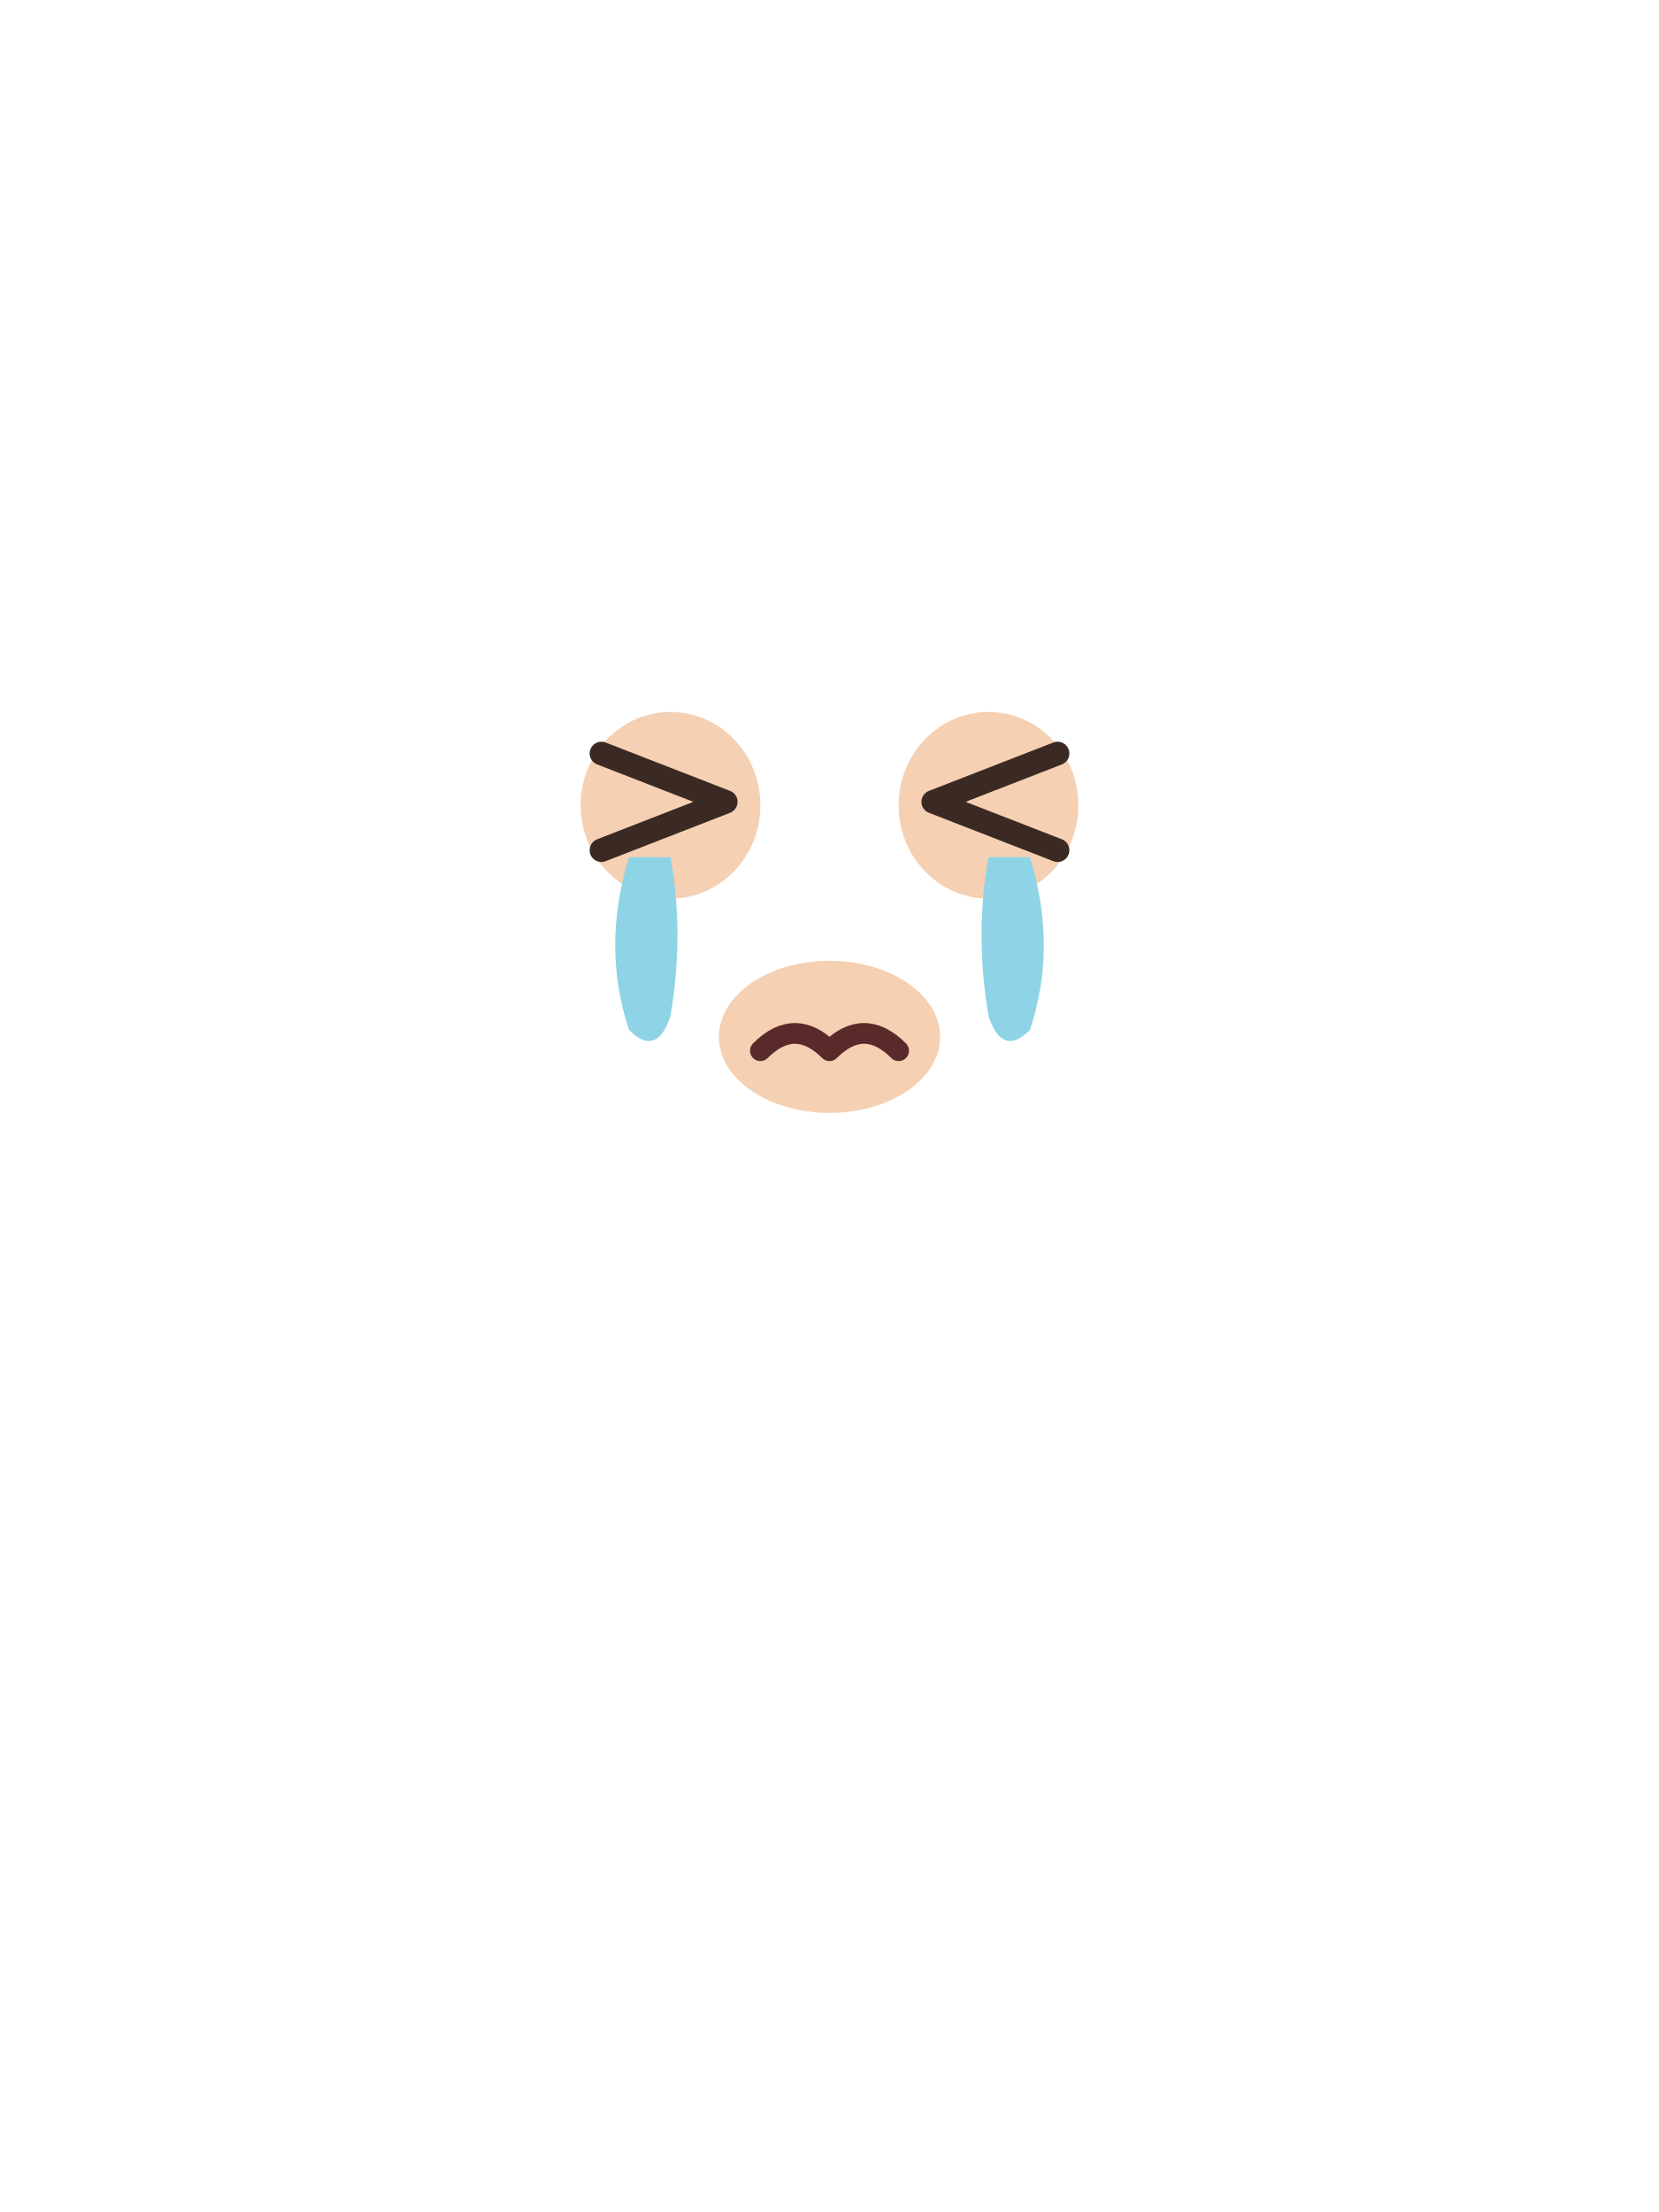
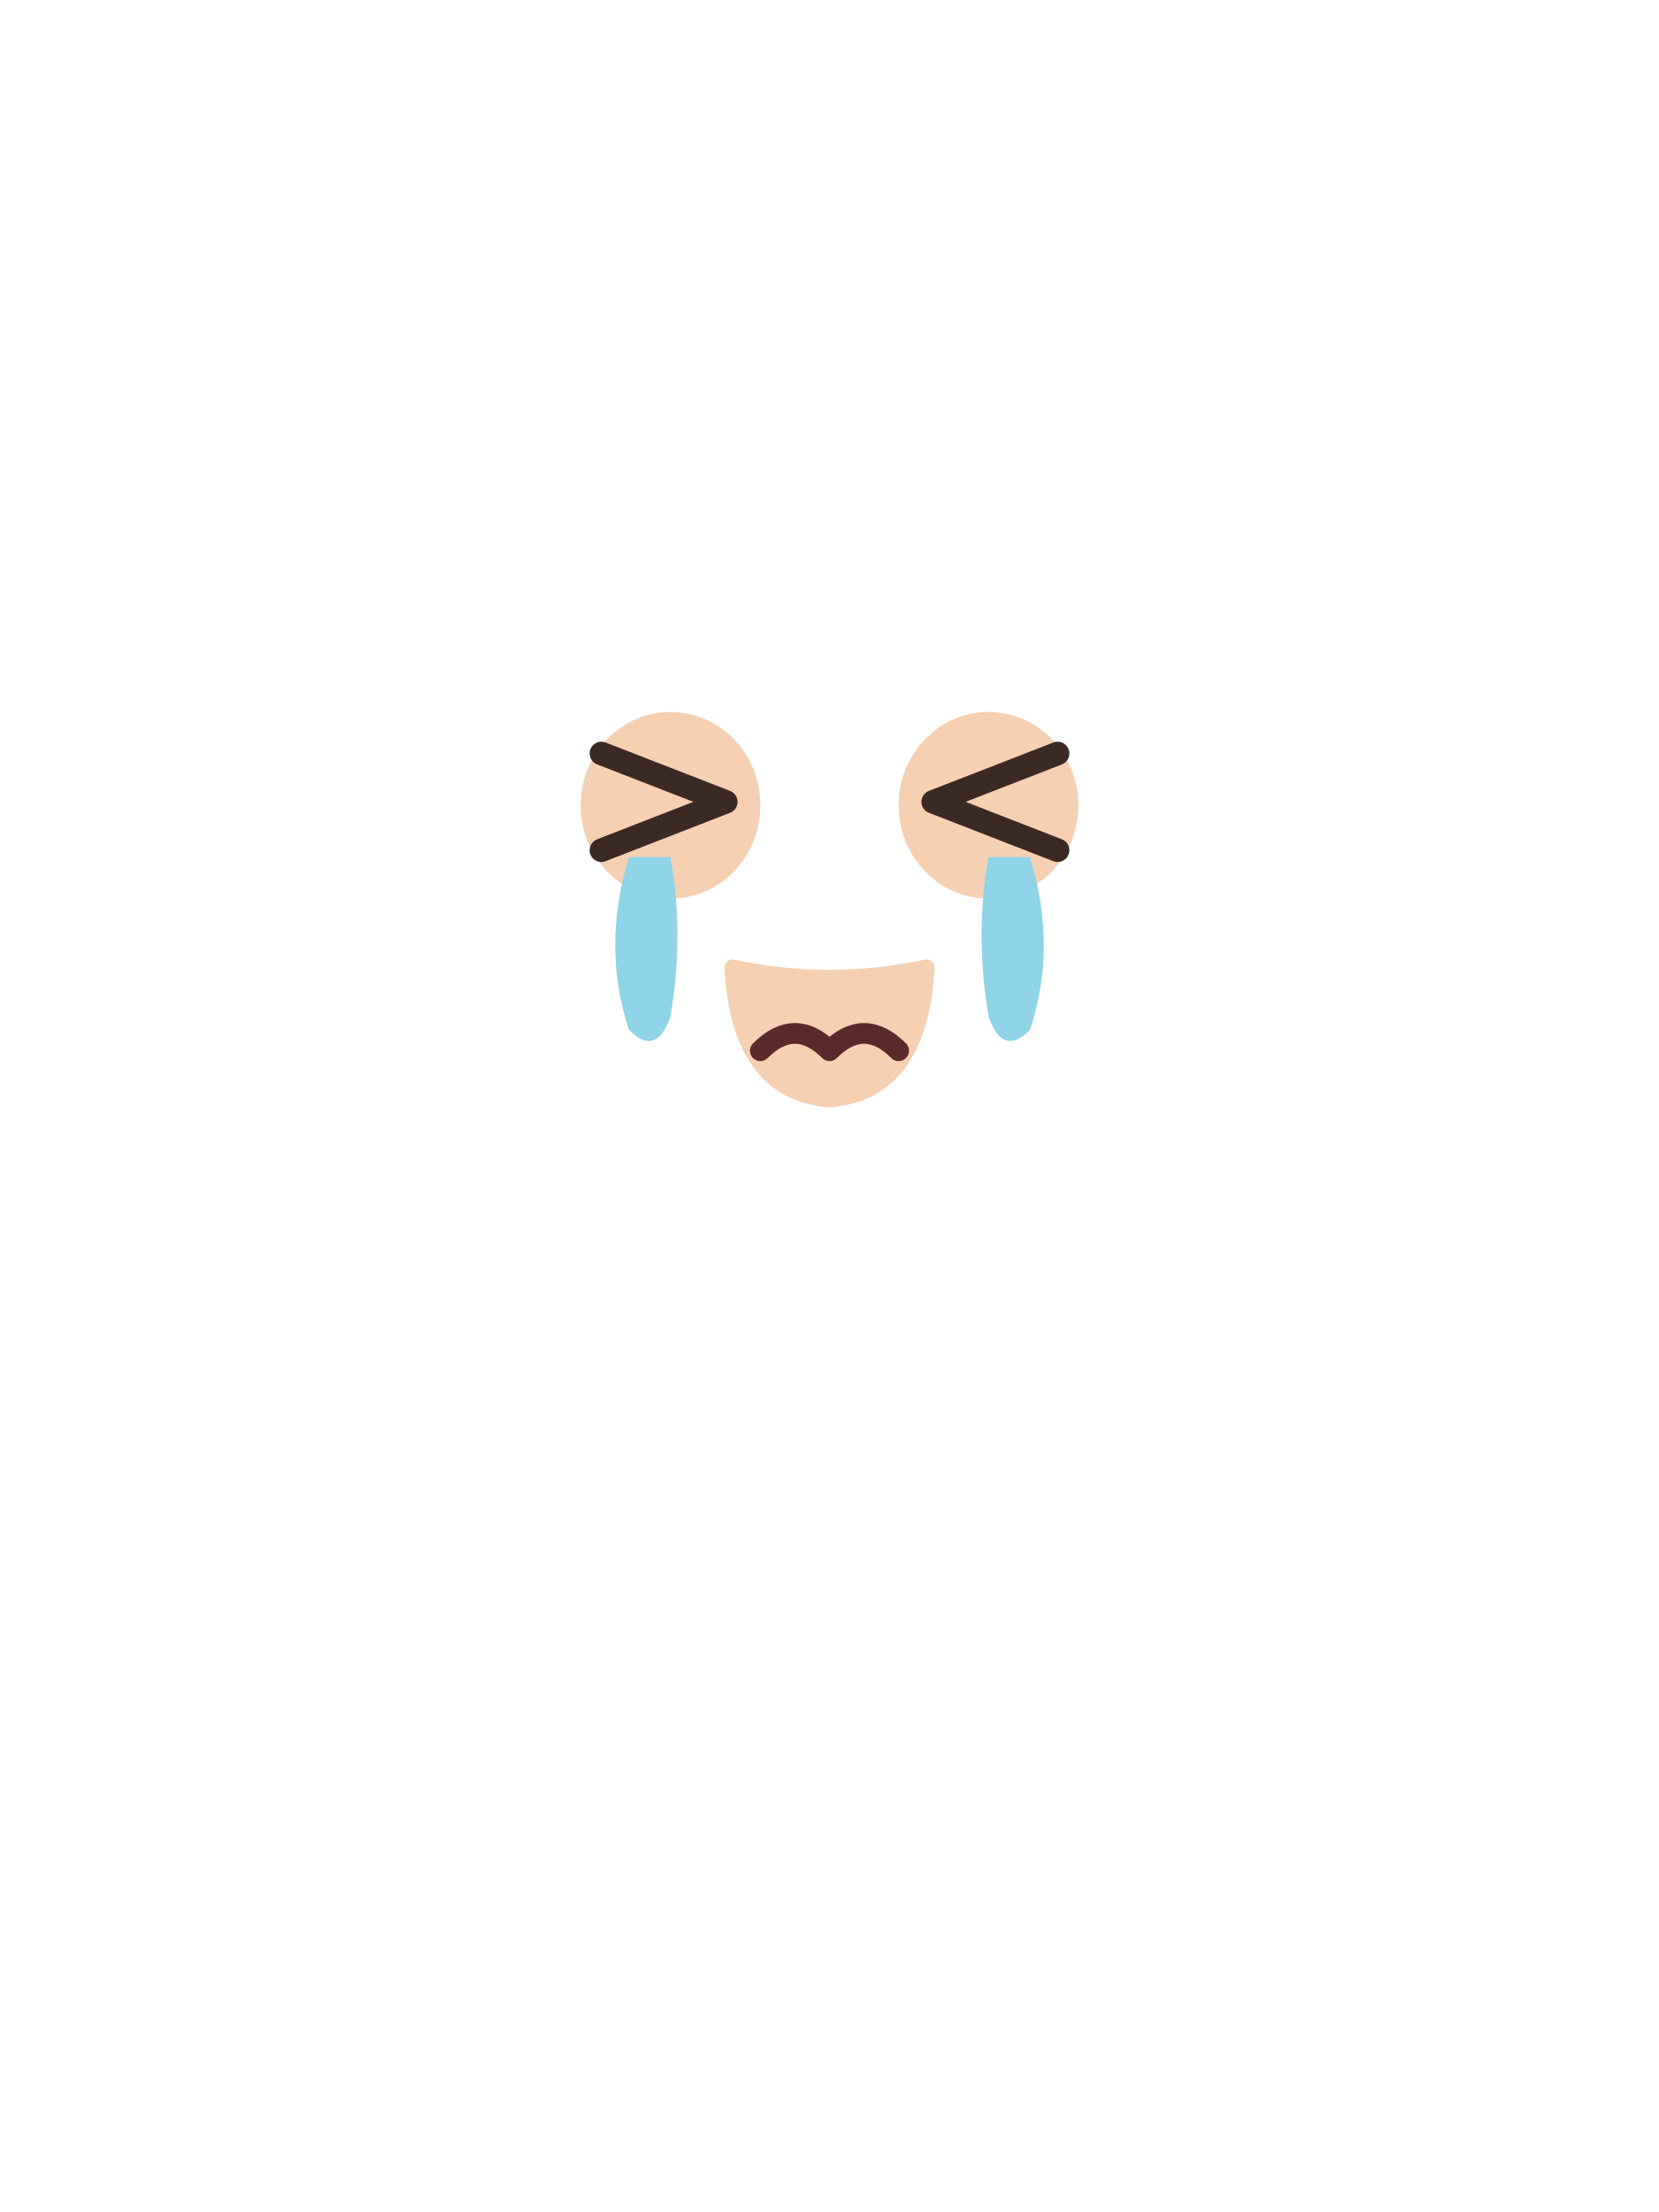
<svg xmlns="http://www.w3.org/2000/svg" viewBox="0 0 240 320">
  <ellipse cx="97" cy="116.5" rx="13" ry="13.5" fill="#F5D0B2" />
  <ellipse cx="143" cy="116.5" rx="13" ry="13.5" fill="#F5D0B2" />
  <path d="M 87 109 L 105 116 L 87 123 M 153 109 L 135 116 L 153 123" fill="none" stroke="#3B2A24" stroke-width="3.4" stroke-linecap="round" stroke-linejoin="round" />
  <path d="M 91 124 Q 87 137 91 149 Q 95 153 97 147 Q 99 135 97 124 Z" fill="#8FD3E6" />
  <path d="M 149 124 Q 153 137 149 149 Q 145 153 143 147 Q 141 135 143 124 Z" fill="#8FD3E6" />
-   <ellipse cx="120" cy="150" rx="16" ry="11" fill="#F5D0B2" />
+   <path d="M 106 140 Q 120 143 134 140 Q 133 158 120 159 Q 107 158 106 140 Z" stroke-width="2.4" stroke-linejoin="round" stroke="#F5D0B2" fill="#F5D0B2" />
  <path d="M 110 152 Q 115 147 120 152 Q 125 147 130 152" fill="none" stroke="#5A2A2A" stroke-width="3" stroke-linecap="round" stroke-linejoin="round" />
</svg>
